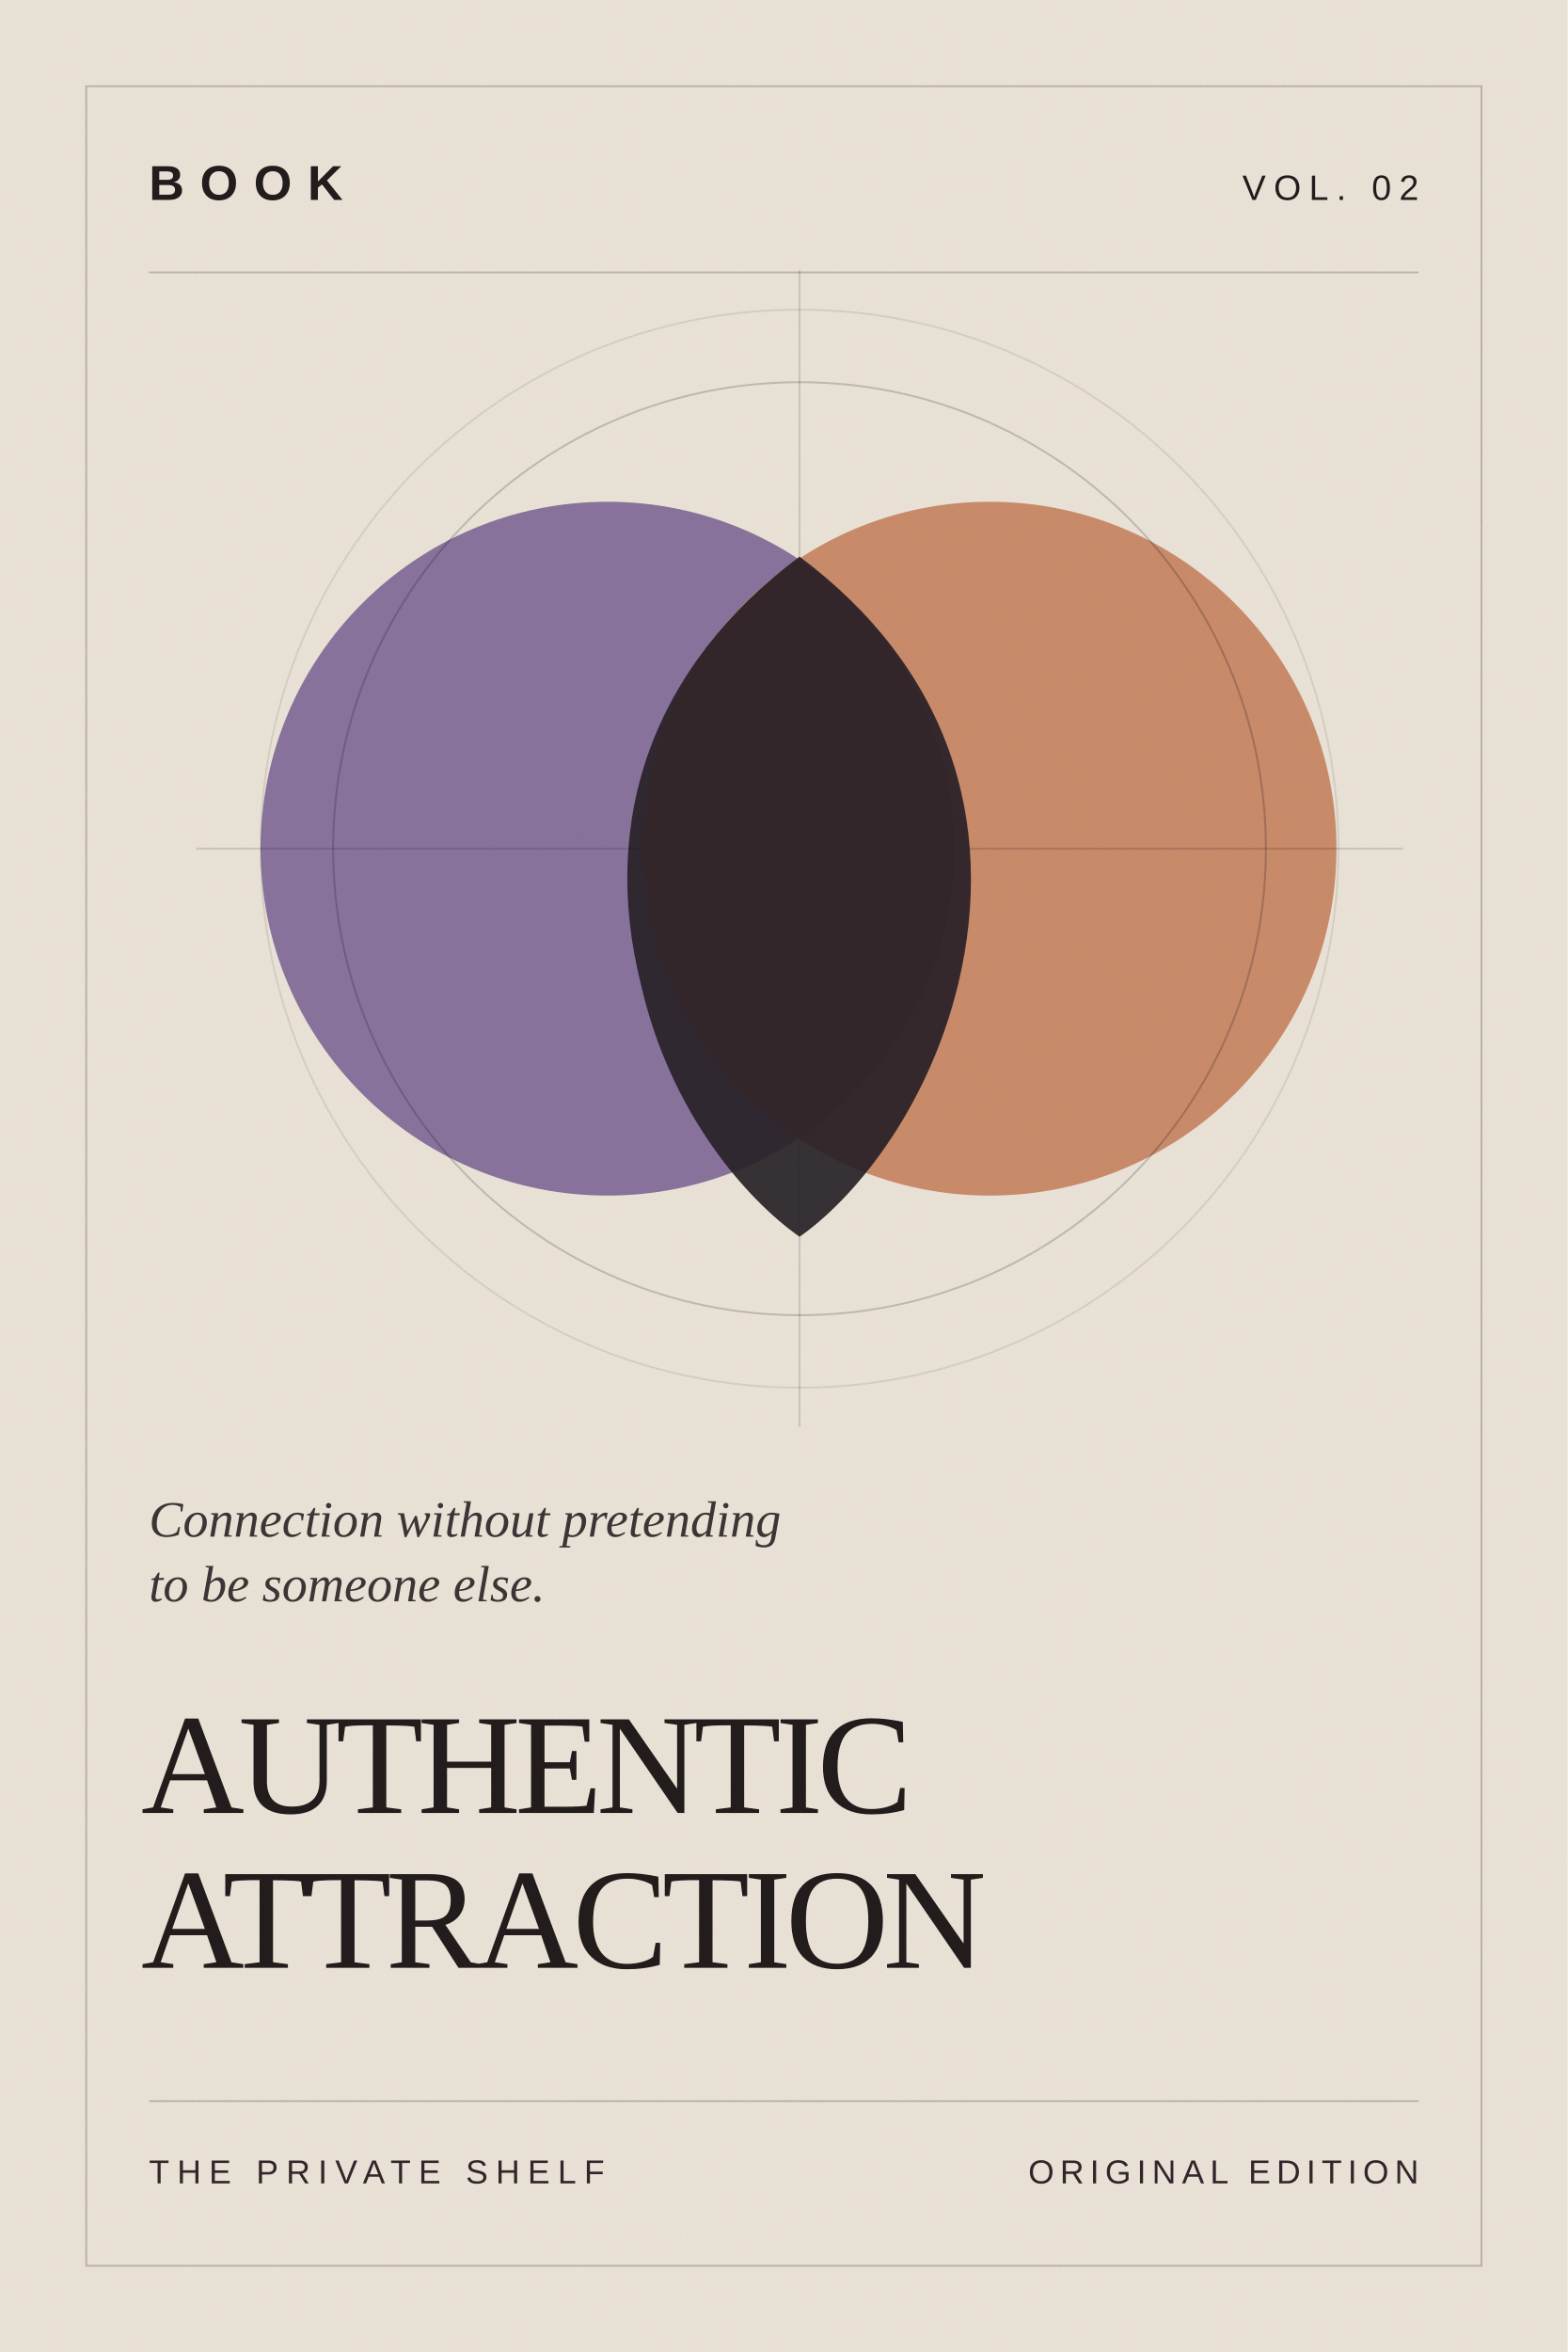
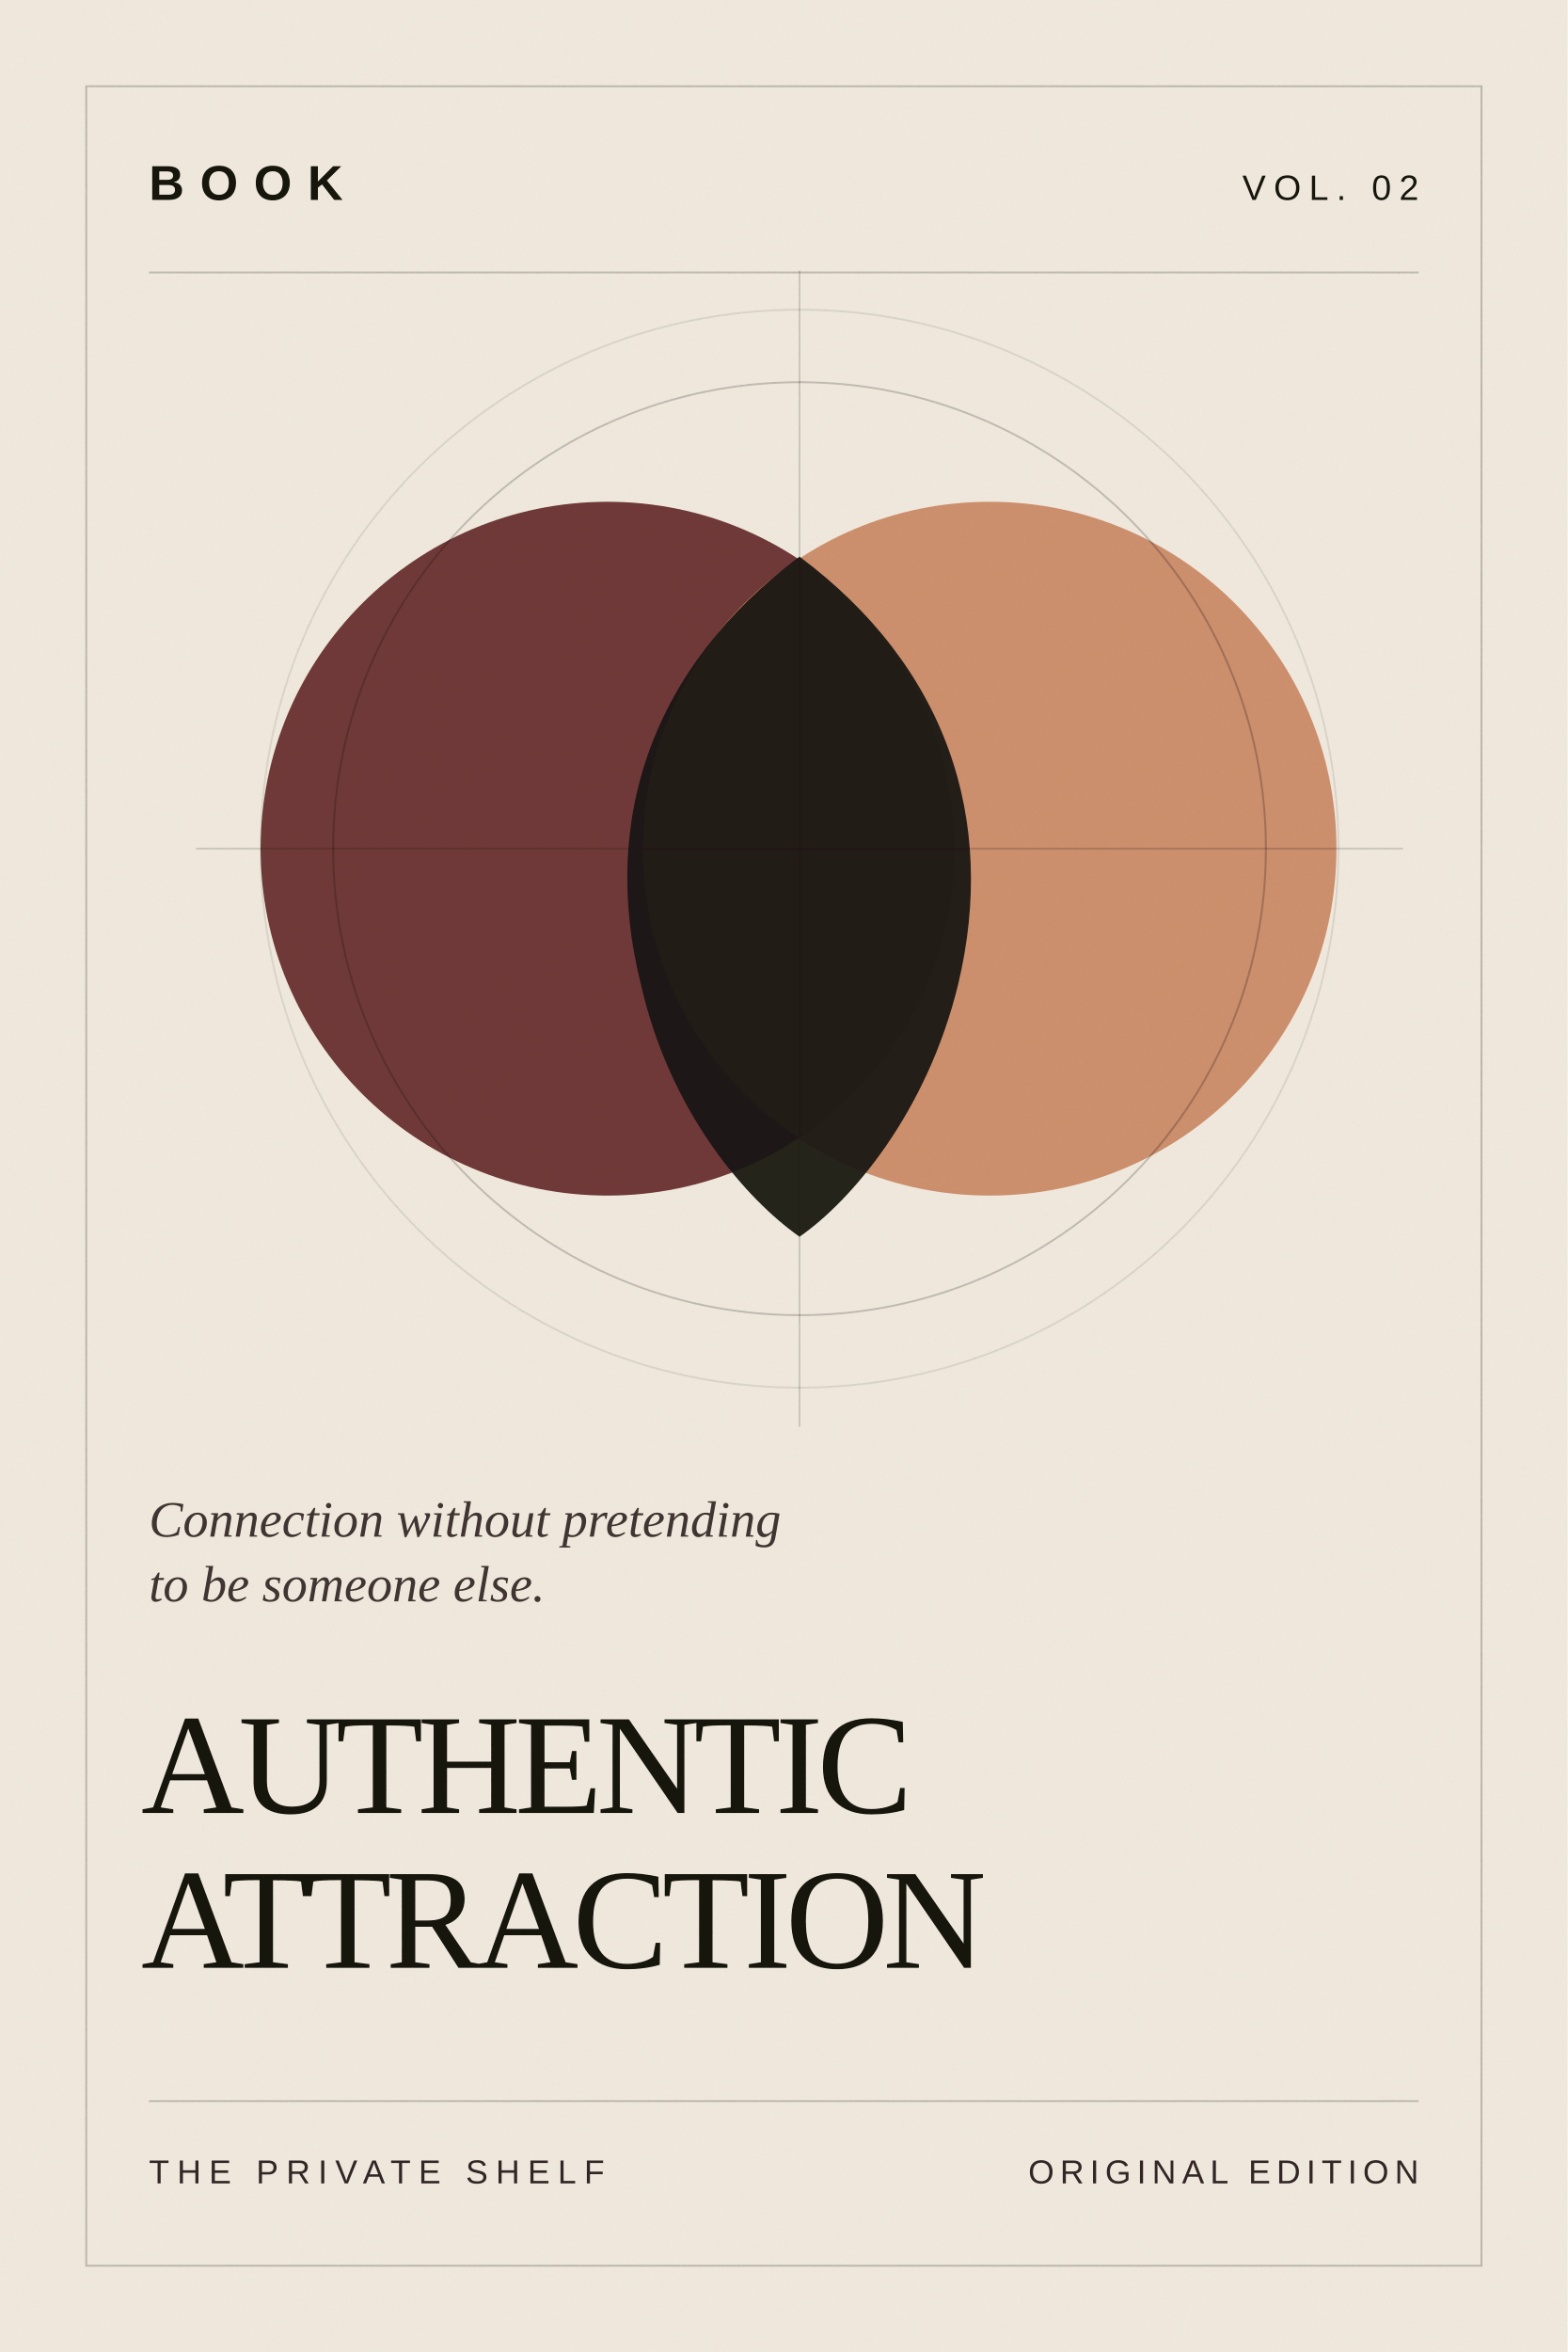
<svg xmlns="http://www.w3.org/2000/svg" viewBox="0 0 800 1200" role="img" aria-labelledby="title desc">
  <defs>
    <filter id="paper" x="-10%" y="-10%" width="120%" height="120%">
      <feTurbulence type="fractalNoise" baseFrequency="0.75" numOctaves="3" seed="31" result="n" />
      <feColorMatrix in="n" type="saturate" values="0" result="mono" />
      <feComponentTransfer in="mono" result="soft">
        <feFuncA type="table" tableValues="0 0.04" />
      </feComponentTransfer>
      <feBlend in="SourceGraphic" in2="soft" mode="multiply" />
    </filter>
  </defs>
-   <rect width="800" height="1200" fill="#E9E1D5" />
+   <rect width="800" height="1200" fill="#F0E8DC" />
  <g filter="url(#paper)">
-     <rect x="44" y="44" width="712" height="1112" fill="none" stroke="#2B2423" stroke-opacity=".26" />
-     <text x="76" y="102" fill="#221D1D" font-family="Arial,Helvetica,sans-serif" font-size="25" font-weight="700" letter-spacing="8">BOOK</text>
-     <text x="724" y="102" fill="#221D1D" font-family="Arial,Helvetica,sans-serif" font-size="18" text-anchor="end" letter-spacing="4">VOL. 02</text>
-     <line x1="76" y1="139" x2="724" y2="139" stroke="#2B2423" stroke-opacity=".25" />
+     <rect x="44" y="44" width="712" height="1112" fill="none" stroke="#181411" stroke-opacity=".26" />
+     <text x="76" y="102" fill="#181411" font-family="Arial,Helvetica,sans-serif" font-size="25" font-weight="700" letter-spacing="8">BOOK</text>
+     <text x="724" y="102" fill="#181411" font-family="Arial,Helvetica,sans-serif" font-size="18" text-anchor="end" letter-spacing="4">VOL. 02</text>
+     <line x1="76" y1="139" x2="724" y2="139" stroke="#181411" stroke-opacity=".25" />
    <g transform="translate(400 433)">
-       <circle cx="-90" cy="0" r="177" fill="#806A97" fill-opacity=".92" />
-       <circle cx="105" cy="0" r="177" fill="#C57F5C" fill-opacity=".88" />
-       <path d="M8-149 C83-93 109-15 89 69 C73 135 34 180 8 198 C-19 179-58 135-73 69 C-94-15-67-93 8-149Z" fill="#282126" fill-opacity=".92" />
-       <circle cx="8" cy="0" r="238" fill="none" stroke="#282126" stroke-opacity=".24" />
-       <circle cx="8" cy="0" r="275" fill="none" stroke="#282126" stroke-opacity=".12" />
-       <path d="M-300 0H316" stroke="#282126" stroke-opacity=".18" />
-       <path d="M8-295V295" stroke="#282126" stroke-opacity=".18" />
+       <circle cx="-90" cy="0" r="177" fill="#682F2D" fill-opacity=".94" />
+       <circle cx="105" cy="0" r="177" fill="#C98762" fill-opacity=".9" />
+       <path d="M8-149 C83-93 109-15 89 69 C73 135 34 180 8 198 C-19 179-58 135-73 69 C-94-15-67-93 8-149Z" fill="#181411" fill-opacity=".93" />
+       <circle cx="8" cy="0" r="238" fill="none" stroke="#181411" stroke-opacity=".24" />
+       <circle cx="8" cy="0" r="275" fill="none" stroke="#181411" stroke-opacity=".12" />
+       <path d="M-300 0H316" stroke="#181411" stroke-opacity=".18" />
+       <path d="M8-295V295" stroke="#181411" stroke-opacity=".18" />
    </g>
-     <text x="76" y="784" fill="#3D3536" font-family="Georgia,'Times New Roman',serif" font-size="26" font-style="italic">Connection without pretending</text>
-     <text x="76" y="817" fill="#3D3536" font-family="Georgia,'Times New Roman',serif" font-size="26" font-style="italic">to be someone else.</text>
-     <text x="72" y="925" fill="#211C1D" font-family="Georgia,'Times New Roman',serif" font-size="73" letter-spacing="-3">AUTHENTIC</text>
-     <text x="72" y="1004" fill="#211C1D" font-family="Georgia,'Times New Roman',serif" font-size="73" letter-spacing="-3">ATTRACTION</text>
-     <line x1="76" y1="1072" x2="724" y2="1072" stroke="#2B2423" stroke-opacity=".25" />
-     <text x="76" y="1114" fill="#302829" font-family="Arial,Helvetica,sans-serif" font-size="17" letter-spacing="4">THE PRIVATE SHELF</text>
-     <text x="724" y="1114" fill="#302829" font-family="Arial,Helvetica,sans-serif" font-size="17" text-anchor="end" letter-spacing="3">ORIGINAL EDITION</text>
+     <text x="76" y="784" fill="#403632" font-family="Georgia,'Times New Roman',serif" font-size="26" font-style="italic">Connection without pretending</text>
+     <text x="76" y="817" fill="#403632" font-family="Georgia,'Times New Roman',serif" font-size="26" font-style="italic">to be someone else.</text>
+     <text x="72" y="925" fill="#181411" font-family="Georgia,'Times New Roman',serif" font-size="73" letter-spacing="-3">AUTHENTIC</text>
+     <text x="72" y="1004" fill="#181411" font-family="Georgia,'Times New Roman',serif" font-size="73" letter-spacing="-3">ATTRACTION</text>
+     <line x1="76" y1="1072" x2="724" y2="1072" stroke="#181411" stroke-opacity=".25" />
+     <text x="76" y="1114" fill="#302825" font-family="Arial,Helvetica,sans-serif" font-size="17" letter-spacing="4">THE PRIVATE SHELF</text>
+     <text x="724" y="1114" fill="#302825" font-family="Arial,Helvetica,sans-serif" font-size="17" text-anchor="end" letter-spacing="3">ORIGINAL EDITION</text>
  </g>
</svg>
